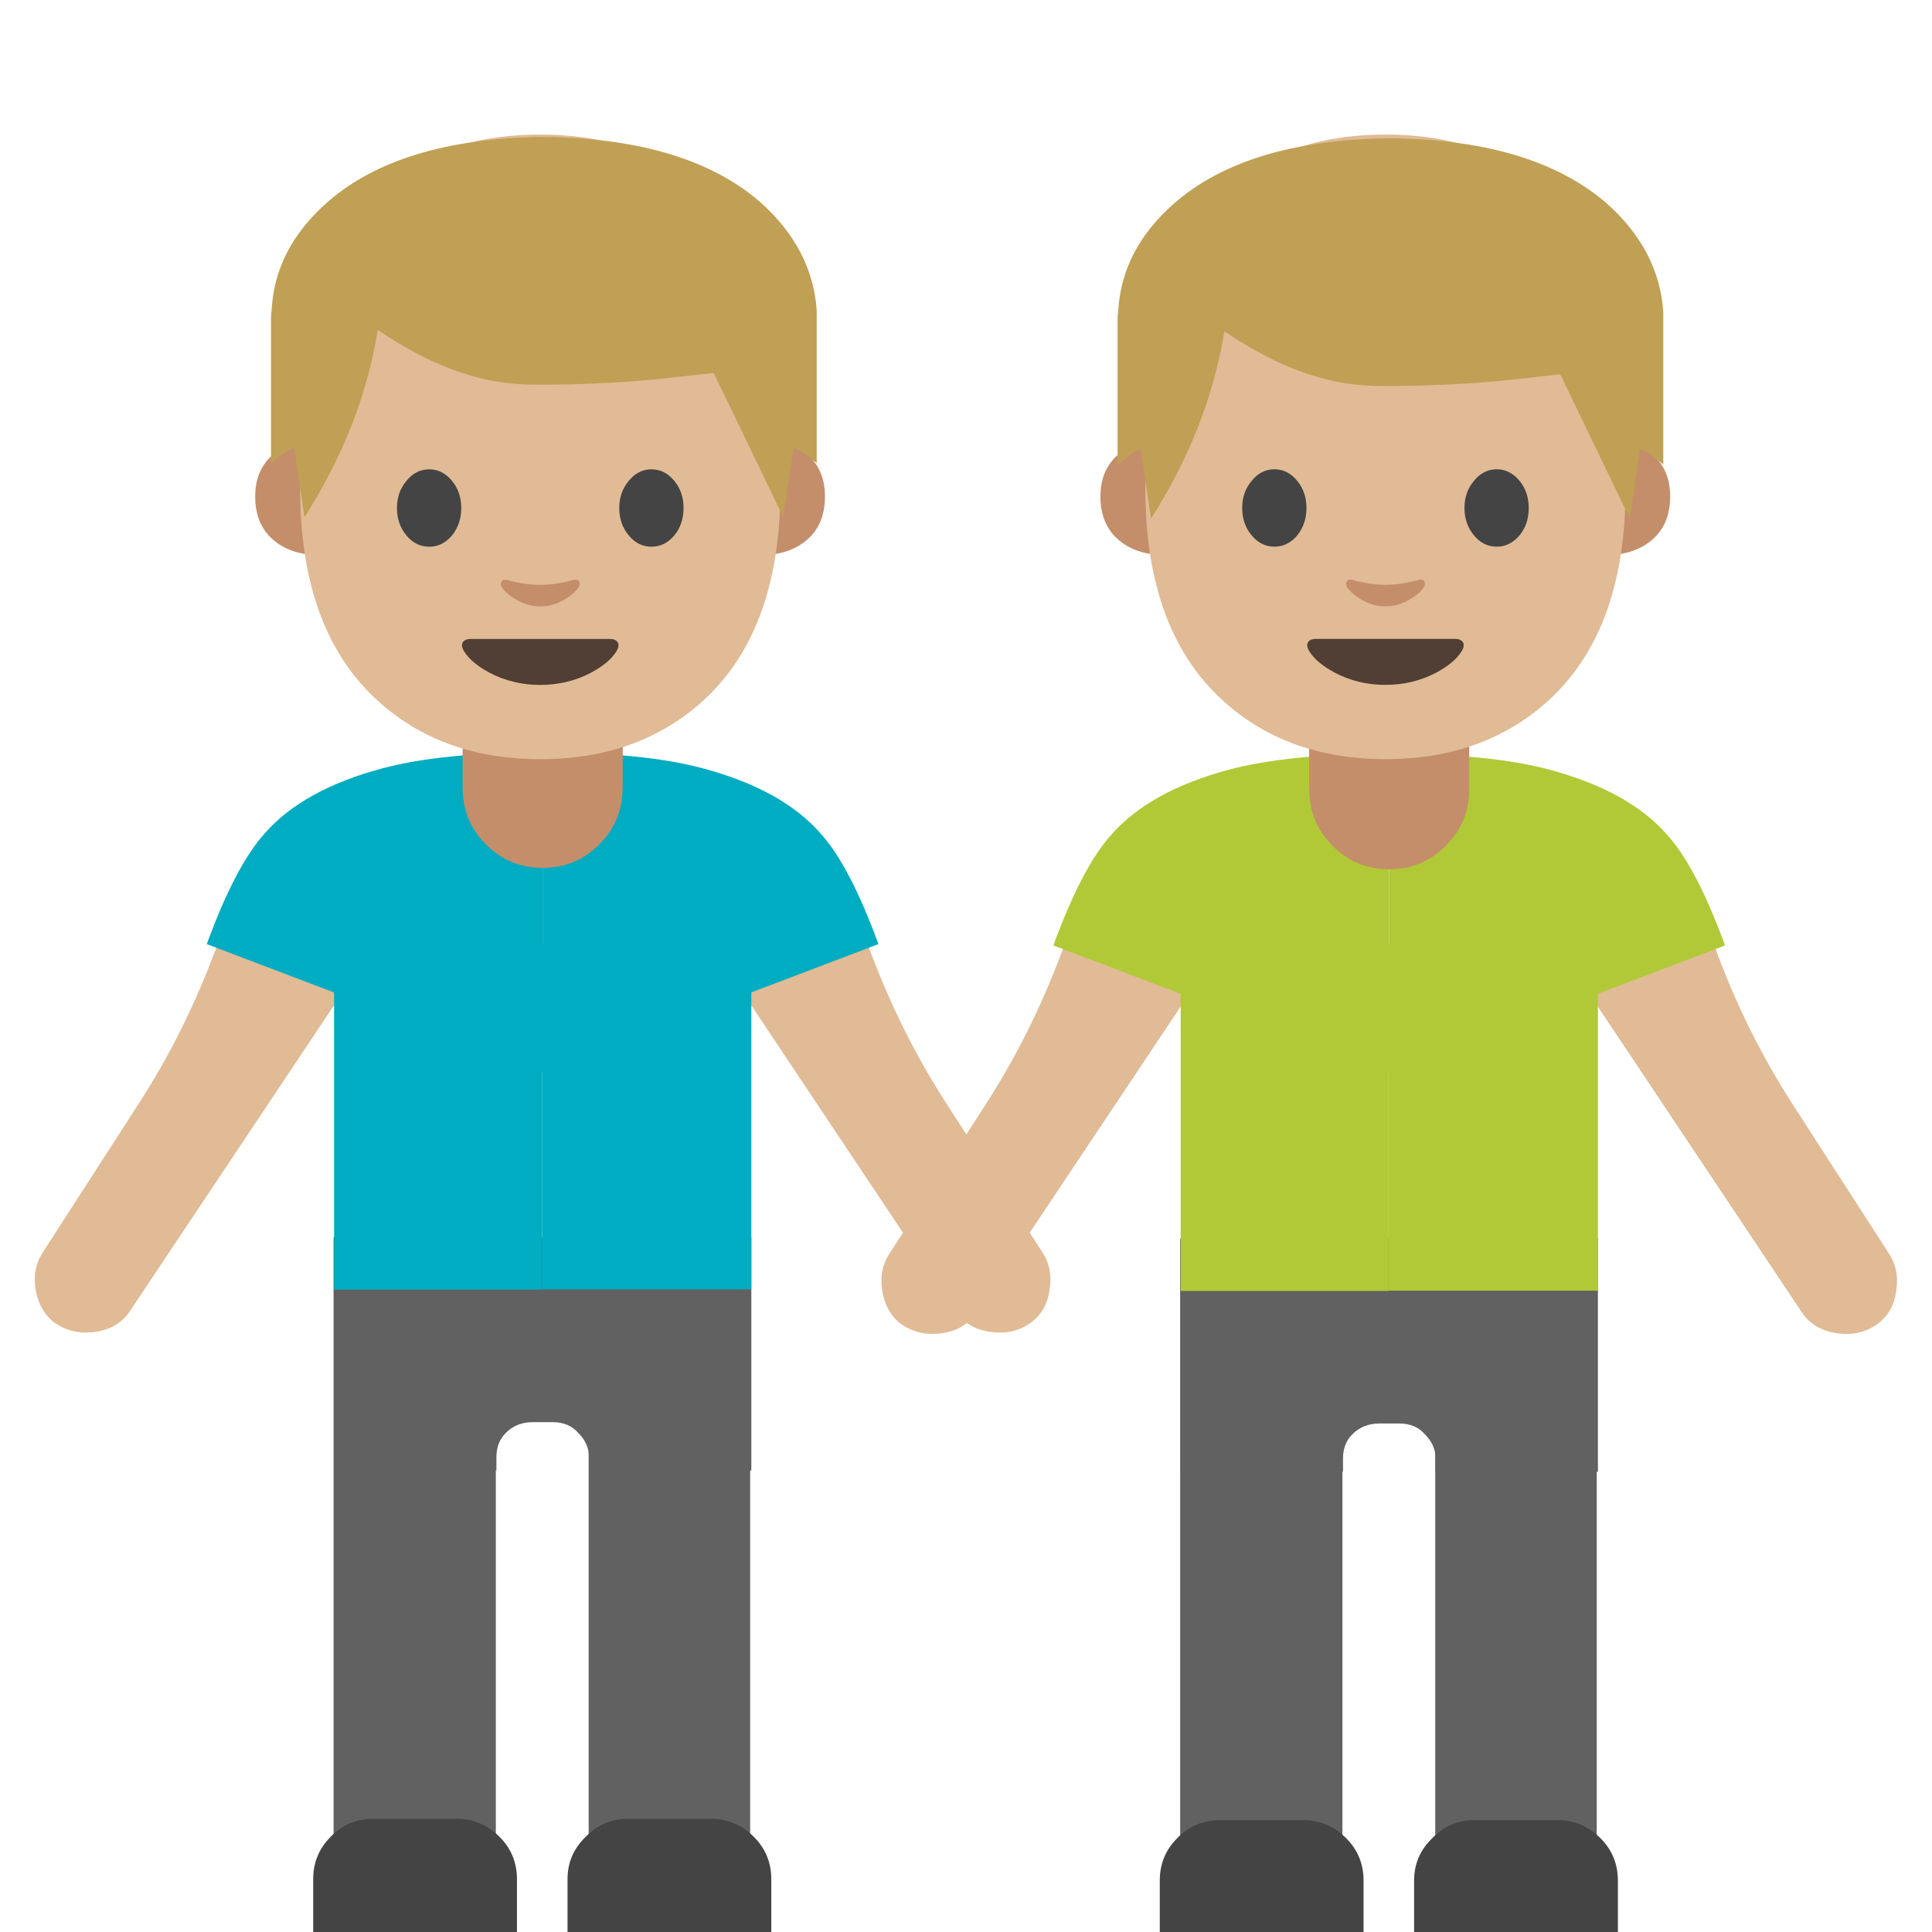
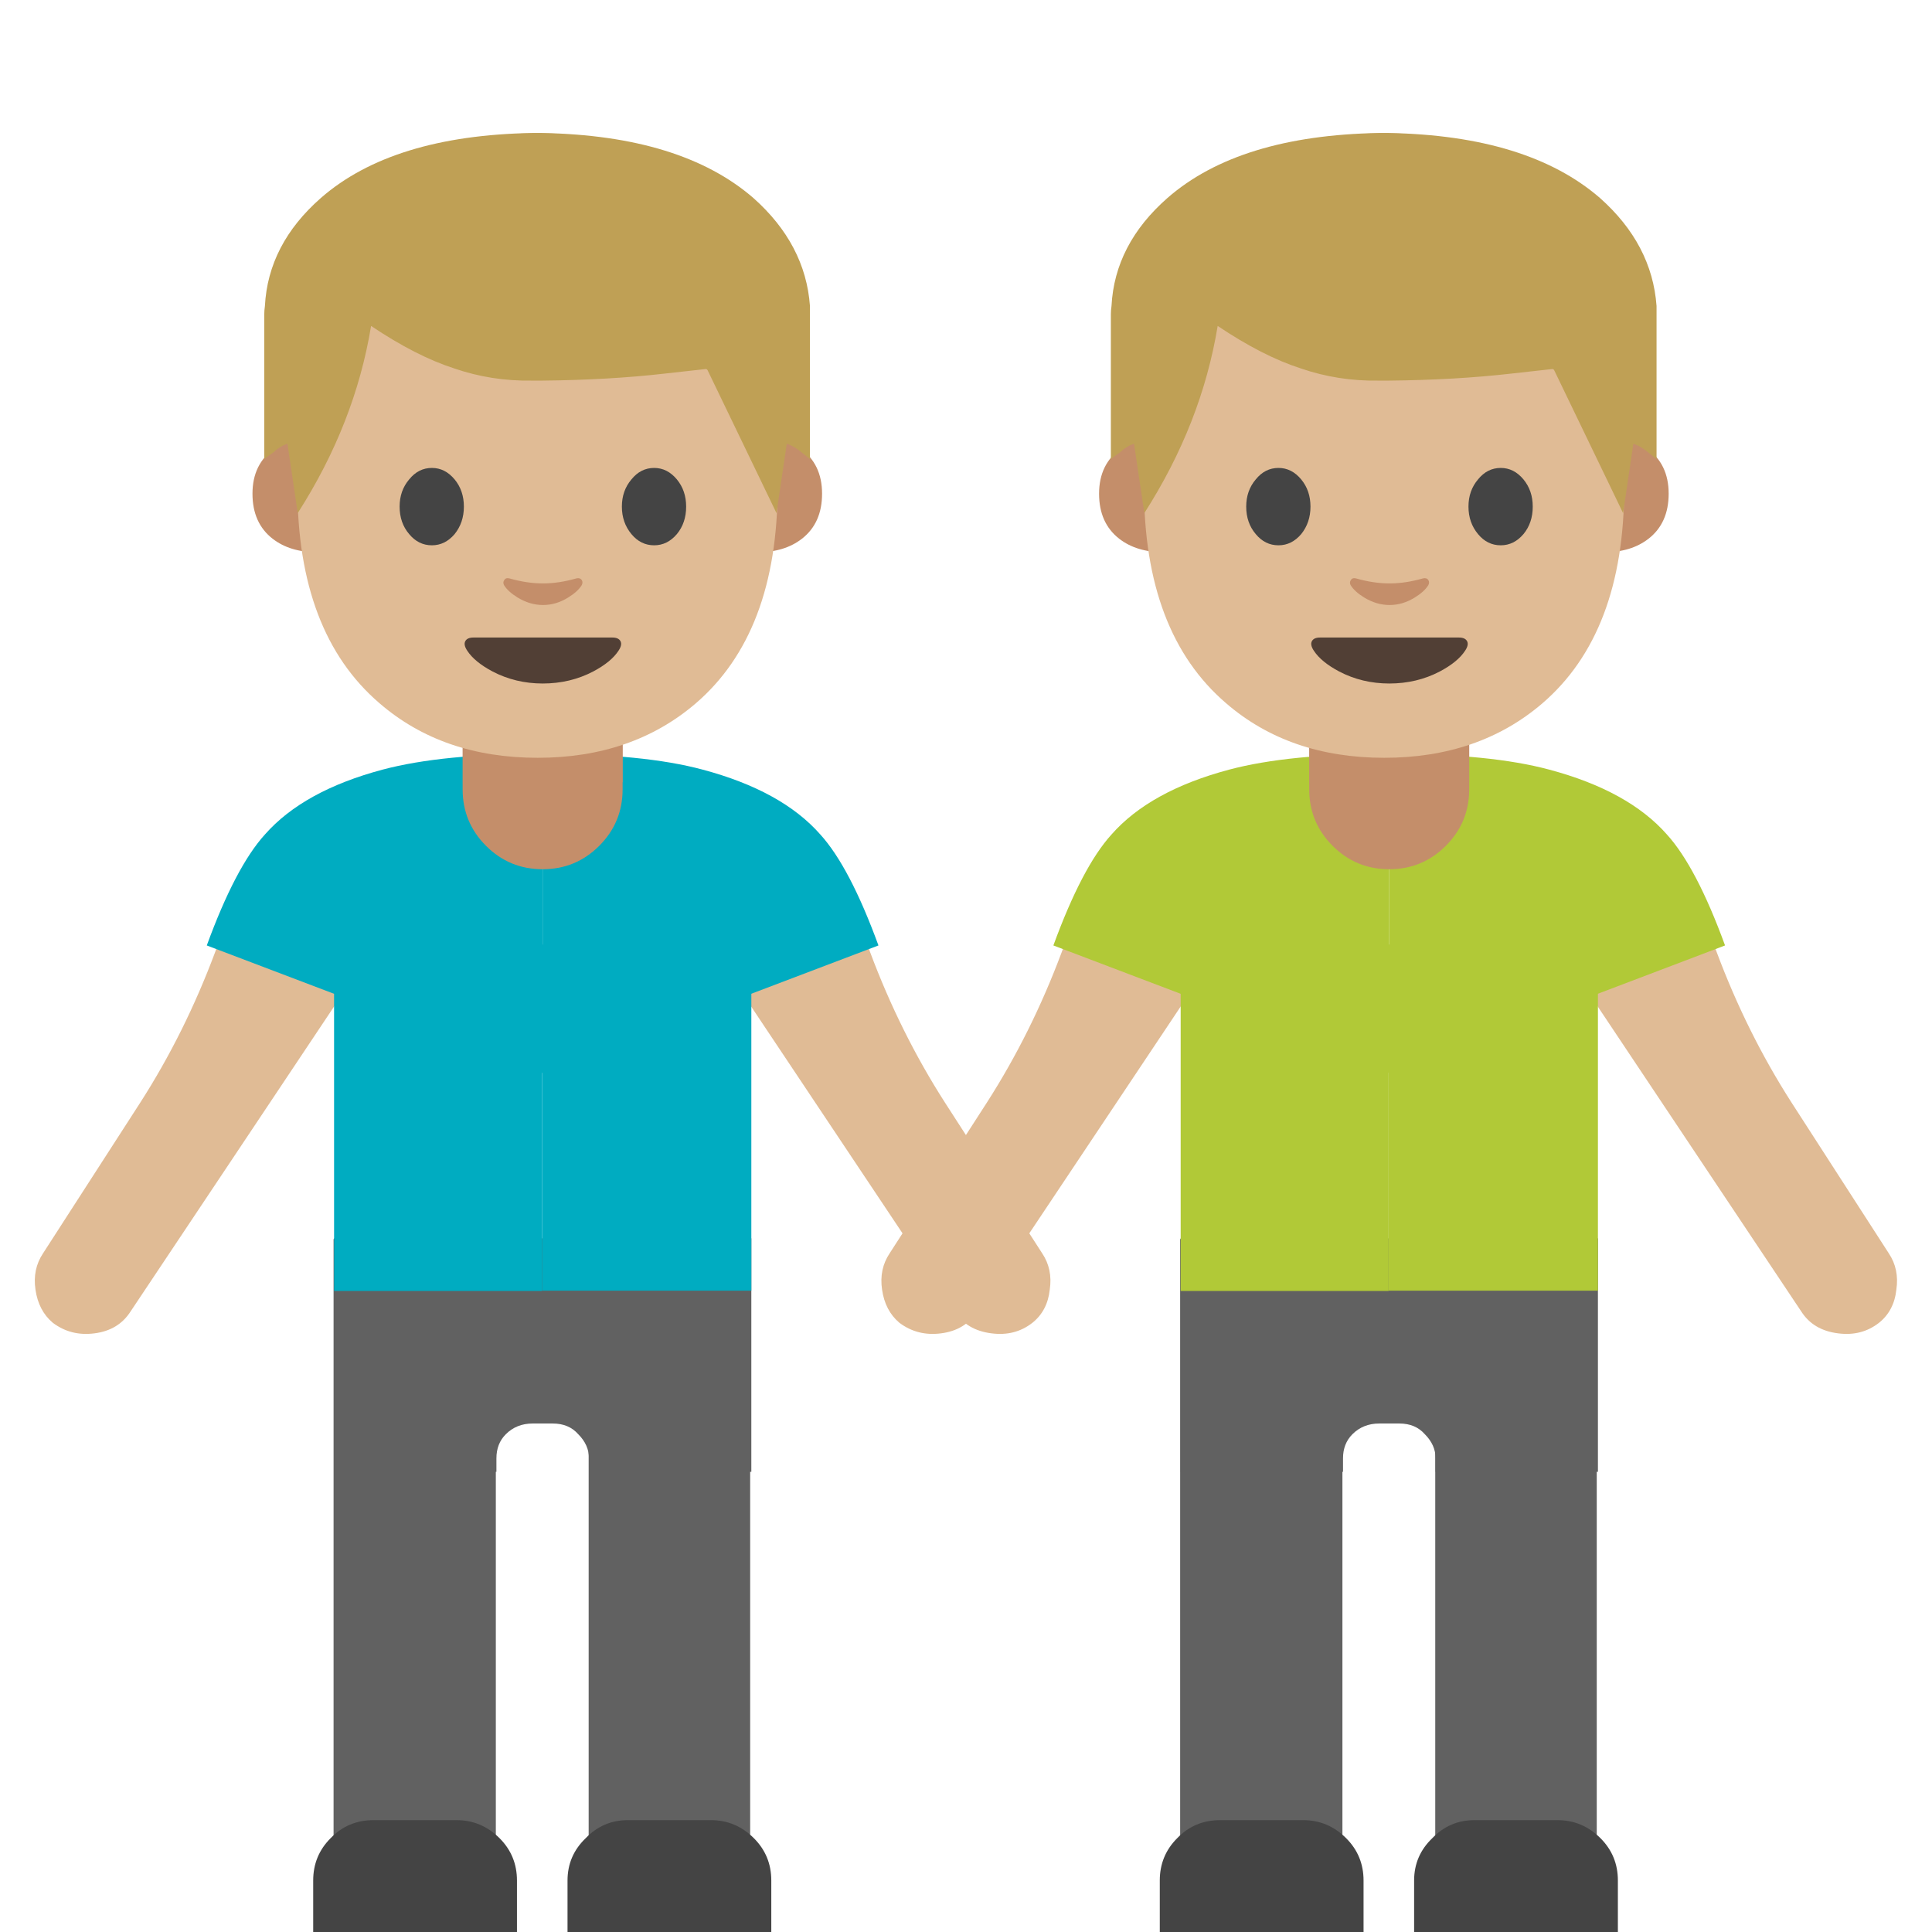
<svg xmlns="http://www.w3.org/2000/svg" xmlns:xlink="http://www.w3.org/1999/xlink" preserveAspectRatio="none" viewBox="0 0 72 72">
  <defs>
    <path id="a" fill="#E0BB95" d="M24.4 63.2l.3-4.1-9.8 2.15-.65 1.75q-2 5.35-4.95 9.95l-6.45 10q-.7 1.05-.5 2.4.2 1.4 1.15 2.2 1.2.9 2.75.7 1.6-.2 2.4-1.45L24.4 63.2z" />
    <path id="b" fill="#B1C937" d="M35.95 71V49.85q-6.65 0-10.6 1.05-5.25 1.4-7.8 4.3-1.95 2.15-3.85 7.35L35.95 71z" />
    <path id="c" fill="#E0BB95" d="M57 61.25l-9.8-2.15.3 4.1 15.75 23.6q.8 1.25 2.45 1.45 1.55.2 2.7-.7 1-.8 1.15-2.2.2-1.35-.5-2.4l-6.45-10q-2.95-4.6-4.95-9.95L57 61.25z" />
    <path id="d" fill="#B1C937" d="M35.95 49.85V71l22.25-8.45q-1.9-5.2-3.85-7.35-2.55-2.9-7.8-4.3-3.9-1.05-10.6-1.05z" />
    <path id="e" fill="#616161" d="M32.85 81.95H22.1v45.7h10.75v-45.7z" />
    <path id="f" fill="#444" d="M34.25 128v-3.5q0-1.65-1.15-2.8-1.2-1.2-2.85-1.2h-5.5q-1.7 0-2.85 1.2-1.15 1.15-1.15 2.8v3.5h13.5z" />
    <path id="g" fill="#616161" d="M49.7 81.9H39v45.75h10.7V81.9z" />
    <path id="h" fill="#444" d="M47.1 120.5h-5.5q-1.65 0-2.8 1.2-1.2 1.15-1.2 2.8v3.5h13.5v-3.5q0-1.65-1.15-2.8-1.2-1.2-2.85-1.2z" />
    <path id="i" fill="#C48E6A" d="M35.95 57.5q2.2 0 3.75-1.55 1.55-1.55 1.55-3.75v-4.5h-10.6v4.5q0 2.2 1.55 3.75 1.55 1.55 3.75 1.55z" />
    <path id="j" fill="#C48E6A" d="M18.05 29.4q1 .2 2.15.2 1.9 0 3-.5v-2.9q0-.6-.35-1.05-.4-.5-.95-.5h-3.35q-.55 0-.95.5-.35.5-.35 1.1v2.9l.8.25z" />
    <path id="k" fill="#616161" d="M28 46.1H12.45v8.7h6.05v-.5q0-.55.35-.9.4-.4 1-.4h.75q.6 0 .95.4.4.4.4.9v.5H28v-8.7z" />
    <path id="l" fill="#B1C937" d="M28 48.05v-12.9h-7.8v12.9H28z" />
    <path id="m" fill="#B1C937" d="M12.45 35.1v10.95h7.75V35.1h-7.75z" />
    <path id="n" fill="#C48E6A" d="M106.9 66.05h-3.6v20.3q4.75 0 7.85-2.4 3.6-2.8 3.6-8.05 0-5.3-3.9-8.1l-3.95-1.75z" />
    <path id="o" fill="#C48E6A" d="M24.7 66.05h-3.65l-3.9 1.75q-3.95 2.8-3.95 8.1 0 5.25 3.6 8.05 3.1 2.4 7.9 2.4v-20.3z" />
    <path id="p" fill="#E0BB95" d="M106.75 73.8q0-30.45-8.65-45.45Q87.85 10.6 64 10.6q-23.9 0-34.15 17.75-8.65 15-8.65 45.45 0 25.9 14.6 38.45Q47.05 122 64 122q16.8 0 28.1-9.65 14.65-12.55 14.65-38.55z" />
    <path id="q" fill="#444" d="M40.15 72.35q-1.7 2-1.7 4.85 0 2.9 1.7 4.9 1.65 2 4.05 2 2.35 0 4.05-2 1.65-2.05 1.65-4.9 0-2.85-1.65-4.85-1.7-2.05-4.05-2.05-2.4 0-4.05 2.05z" />
    <path id="r" fill="#444" d="M87.85 72.35q-1.7-2.05-4.05-2.05-2.4 0-4.05 2.05-1.7 2-1.7 4.85 0 2.85 1.7 4.9 1.65 2 4.05 2 2.35 0 4.05-2 1.65-2 1.65-4.9 0-2.85-1.65-4.85z" />
    <path id="s" fill="#513F35" d="M63.95 108.75q4.9 0 9-2.15 3.2-1.7 4.5-3.7.7-1.05.35-1.7-.35-.65-1.45-.65H51.6q-1.1 0-1.45.65-.35.65.35 1.7 1.3 2 4.5 3.7 4.1 2.15 8.95 2.15z" />
    <path id="t" fill="#C48E6A" d="M58 90q-.65-.15-.9.3-.3.4-.05.9.7 1.15 2.4 2.2 2.2 1.35 4.55 1.35 2.35 0 4.5-1.35 1.7-1.05 2.4-2.2.25-.5 0-.9-.3-.45-.95-.3-3.15.9-5.95.9-2.85 0-6-.9z" />
    <path id="u" fill="#BFA055" d="M57.2 19.2q-.35-4.8-4.4-8.4-5.6-4.85-16.4-5.05h-.8q-10.85.2-16.4 5.05-4.1 3.6-4.35 8.4-.05.35-.05.65V31.1q.25-.2.75-.55.3-.3.7-.5l.35-.15.8 5.4q4.45-6.95 5.7-14.55 3.5 2.35 6.45 3.3 2.9 1 6.05.95h.8q5.2-.05 9.55-.55l3.15-.35q.1 0 .15.1l5.35 11.1.8-5.4.35.15q.4.2.7.45l.75.6V19.85v-.65z" />
    <path id="v" fill="#E0BB95" d="M24.4 63.2l.3-4.1-9.8 2.15-.65 1.75q-2 5.35-4.95 9.95l-6.45 10q-.7 1.05-.5 2.4.2 1.4 1.15 2.2 1.2.9 2.75.7 1.6-.2 2.4-1.45L24.4 63.2z" />
    <path id="w" fill="#00ACC1" d="M35.95 71V49.85q-6.65 0-10.6 1.05-5.25 1.4-7.8 4.3-1.95 2.15-3.85 7.35L35.95 71z" />
    <path id="x" fill="#E0BB95" d="M57 61.25l-9.8-2.15.3 4.1 15.75 23.6q.8 1.25 2.45 1.45 1.55.2 2.7-.7 1-.8 1.15-2.2.2-1.35-.5-2.4l-6.45-10q-2.95-4.6-4.95-9.95L57 61.25z" />
    <path id="y" fill="#00ACC1" d="M35.95 49.85V71l22.25-8.45q-1.9-5.2-3.85-7.35-2.55-2.9-7.8-4.3-3.9-1.05-10.6-1.05z" />
    <path id="z" fill="#616161" d="M32.85 81.95H22.1v45.7h10.75v-45.7z" />
    <path id="A" fill="#444" d="M34.25 128v-3.5q0-1.65-1.15-2.8-1.2-1.2-2.85-1.2h-5.5q-1.7 0-2.85 1.2-1.15 1.15-1.15 2.8v3.5h13.5z" />
    <path id="B" fill="#616161" d="M49.7 81.9H39v45.75h10.7V81.9z" />
    <path id="C" fill="#444" d="M47.1 120.5h-5.5q-1.65 0-2.8 1.2-1.2 1.15-1.2 2.8v3.5h13.5v-3.5q0-1.65-1.15-2.8-1.2-1.2-2.85-1.2z" />
    <path id="D" fill="#C48E6A" d="M35.95 57.5q2.2 0 3.75-1.55 1.55-1.55 1.55-3.75v-4.5h-10.6v4.5q0 2.2 1.55 3.75 1.55 1.55 3.75 1.55z" />
    <path id="E" fill="#C48E6A" d="M18.05 29.4q1 .2 2.15.2 1.9 0 3-.5v-2.9q0-.6-.35-1.05-.4-.5-.95-.5h-3.35q-.55 0-.95.5-.35.5-.35 1.1v2.9l.8.25z" />
    <path id="F" fill="#616161" d="M28 46.1H12.45v8.7h6.05v-.5q0-.55.35-.9.4-.4 1-.4h.75q.6 0 .95.4.4.4.4.9v.5H28v-8.7z" />
    <path id="G" fill="#00ACC1" d="M28 48.05v-12.9h-7.8v12.9H28z" />
    <path id="H" fill="#00ACC1" d="M12.45 35.1v10.95h7.75V35.1h-7.75z" />
    <path id="I" fill="#C48E6A" d="M106.9 66.05h-3.6v20.3q4.75 0 7.85-2.4 3.6-2.8 3.6-8.05 0-5.3-3.9-8.1l-3.95-1.75z" />
    <path id="J" fill="#C48E6A" d="M24.7 66.05h-3.65l-3.9 1.75q-3.95 2.8-3.95 8.1 0 5.25 3.6 8.05 3.1 2.4 7.9 2.4v-20.3z" />
    <path id="K" fill="#E0BB95" d="M106.75 73.8q0-30.45-8.65-45.45Q87.85 10.6 64 10.6q-23.9 0-34.15 17.75-8.65 15-8.65 45.45 0 25.9 14.6 38.45Q47.05 122 64 122q16.8 0 28.1-9.65 14.65-12.55 14.65-38.55z" />
    <path id="L" fill="#444" d="M40.15 72.35q-1.7 2-1.7 4.85 0 2.9 1.7 4.9 1.65 2 4.05 2 2.35 0 4.05-2 1.65-2.05 1.65-4.9 0-2.85-1.65-4.85-1.7-2.05-4.05-2.05-2.4 0-4.05 2.05z" />
    <path id="M" fill="#444" d="M87.85 72.35q-1.7-2.05-4.05-2.05-2.4 0-4.05 2.05-1.7 2-1.7 4.85 0 2.85 1.7 4.9 1.65 2 4.05 2 2.35 0 4.05-2 1.65-2 1.65-4.9 0-2.85-1.65-4.85z" />
    <path id="N" fill="#513F35" d="M63.95 108.75q4.9 0 9-2.15 3.2-1.7 4.5-3.7.7-1.05.35-1.7-.35-.65-1.45-.65H51.6q-1.1 0-1.45.65-.35.65.35 1.7 1.3 2 4.5 3.7 4.1 2.15 8.95 2.15z" />
    <path id="O" fill="#C48E6A" d="M58 90q-.65-.15-.9.3-.3.4-.05.9.7 1.15 2.4 2.2 2.2 1.35 4.55 1.35 2.35 0 4.5-1.35 1.7-1.05 2.4-2.2.25-.5 0-.9-.3-.45-.95-.3-3.15.9-5.95.9-2.85 0-6-.9z" />
    <path id="P" fill="#BFA055" d="M57.2 19.2q-.35-4.8-4.4-8.4-5.6-4.85-16.4-5.05h-.8q-10.85.2-16.4 5.05-4.1 3.6-4.35 8.4-.05.35-.05.65V31.1q.25-.2.75-.55.3-.3.7-.5l.35-.15.8 5.4q4.45-6.95 5.7-14.55 3.5 2.35 6.45 3.3 2.9 1 6.05.95h.8q5.2-.05 9.55-.55l3.15-.35q.1 0 .15.1l5.35 11.1.8-5.4.35.15q.4.2.7.45l.75.6V19.85v-.65z" />
  </defs>
  <use transform="translate(31.55 .05) scale(.5625)" xlink:href="#a" />
  <use transform="translate(31.55 .05) scale(.5625)" xlink:href="#b" />
  <use transform="translate(31.55 .05) scale(.5625)" xlink:href="#c" />
  <use transform="translate(31.55 .05) scale(.5625)" xlink:href="#d" />
  <use transform="matrix(.5625 0 0 .56345 31.55 0)" xlink:href="#e" />
  <use transform="translate(31.55 .05) scale(.5625)" xlink:href="#f" />
  <use transform="translate(31.55 .1) scale(.5625)" xlink:href="#g" />
  <use transform="translate(31.55 .05) scale(.5625)" xlink:href="#h" />
  <use transform="translate(31.55 .05) scale(.5625)" xlink:href="#i" />
  <use transform="translate(31.55 .05)" xlink:href="#j" />
  <use transform="translate(31.55 .05)" xlink:href="#k" />
  <use transform="translate(31.55 .05)" xlink:href="#l" />
  <use transform="matrix(1 0 0 1.18265 31.55 -6.35)" xlink:href="#m" />
-   <use transform="matrix(.20908 0 0 .20885 38.25 2.65)" xlink:href="#n" />
-   <use transform="matrix(.20908 0 0 .20885 38.25 2.65)" xlink:href="#o" />
-   <use transform="matrix(.20918 0 0 .20895 38.25 2.8)" xlink:href="#p" />
-   <use transform="matrix(.20918 0 0 .20895 38.25 2.8)" xlink:href="#q" />
-   <use transform="matrix(.20918 0 0 .20895 38.25 2.8)" xlink:href="#r" />
-   <use transform="matrix(.20918 0 0 .20895 38.25 2.8)" xlink:href="#s" />
-   <use transform="matrix(.20918 0 0 .20895 38.25 2.8)" xlink:href="#t" />
-   <use transform="matrix(.47964 0 0 .47939 34.55 2.4)" xlink:href="#u" />
-   <use transform="scale(.5625)" xlink:href="#v" />
-   <use transform="scale(.5625)" xlink:href="#w" />
-   <use transform="scale(.5625)" xlink:href="#x" />
-   <use transform="scale(.5625)" xlink:href="#y" />
-   <use transform="matrix(.5625 0 0 .56345 0 -.05)" xlink:href="#z" />
-   <use transform="scale(.5625)" xlink:href="#A" />
-   <use transform="translate(0 .05) scale(.5625)" xlink:href="#B" />
-   <use transform="scale(.5625)" xlink:href="#C" />
-   <use transform="scale(.5625)" xlink:href="#D" />
-   <use xlink:href="#E" />
-   <use xlink:href="#F" />
-   <use xlink:href="#G" />
-   <use transform="matrix(1 0 0 1.18265 0 -6.4)" xlink:href="#H" />
-   <use transform="matrix(.2091 0 0 .20888 6.75 2.65)" xlink:href="#I" />
-   <use transform="matrix(.2091 0 0 .20888 6.75 2.65)" xlink:href="#J" />
-   <use transform="matrix(.2092 0 0 .20897 6.75 2.8)" xlink:href="#K" />
-   <use transform="matrix(.2092 0 0 .20897 6.75 2.8)" xlink:href="#L" />
-   <use transform="matrix(.2092 0 0 .20897 6.75 2.8)" xlink:href="#M" />
-   <use transform="matrix(.2092 0 0 .20897 6.75 2.8)" xlink:href="#N" />
-   <use transform="matrix(.2092 0 0 .20897 6.75 2.8)" xlink:href="#O" />
-   <use transform="matrix(.47966 0 0 .4794 3 2.35)" xlink:href="#P" />
+   <use transform="matrix(.20903 0 0 .2088 38.2 2.55)" xlink:href="#n" />
+   <use transform="matrix(.20903 0 0 .2088 38.2 2.55)" xlink:href="#o" />
+   <use transform="matrix(.20917 0 0 .20894 38.2 2.75)" xlink:href="#p" />
+   <use transform="matrix(.20917 0 0 .20894 38.4 2.75)" xlink:href="#q" />
+   <use transform="matrix(.20917 0 0 .20894 38.4 2.75)" xlink:href="#r" />
+   <use transform="matrix(.20917 0 0 .20894 38.4 2.75)" xlink:href="#s" />
+   <use transform="matrix(.20917 0 0 .20894 38.4 2.75)" xlink:href="#t" />
+   <use transform="matrix(.47963 0 0 .47937 34.3 2.2)" xlink:href="#u" />
+   <use transform="translate(0 .05) scale(.5625)" xlink:href="#v" />
+   <use transform="translate(0 .05) scale(.5625)" xlink:href="#w" />
+   <use transform="translate(0 .05) scale(.5625)" xlink:href="#x" />
+   <use transform="translate(0 .05) scale(.5625)" xlink:href="#y" />
+   <use transform="scale(.5625 .56345)" xlink:href="#z" />
+   <use transform="translate(0 .05) scale(.5625)" xlink:href="#A" />
+   <use transform="translate(0 .1) scale(.5625)" xlink:href="#B" />
+   <use transform="translate(0 .05) scale(.5625)" xlink:href="#C" />
+   <use transform="translate(0 .05) scale(.5625)" xlink:href="#D" />
+   <use transform="translate(0 .05)" xlink:href="#E" />
+   <use transform="translate(0 .05)" xlink:href="#F" />
+   <use transform="translate(0 .05)" xlink:href="#G" />
+   <use transform="matrix(1 0 0 1.18265 0 -6.35)" xlink:href="#H" />
+   <use transform="matrix(.20903 0 0 .2088 6.65 2.55)" xlink:href="#I" />
+   <use transform="matrix(.20903 0 0 .2088 6.65 2.55)" xlink:href="#J" />
+   <use transform="matrix(.20917 0 0 .20894 6.65 2.75)" xlink:href="#K" />
+   <use transform="matrix(.20917 0 0 .20894 6.85 2.75)" xlink:href="#L" />
+   <use transform="matrix(.20917 0 0 .20894 6.85 2.75)" xlink:href="#M" />
+   <use transform="matrix(.20917 0 0 .20894 6.85 2.75)" xlink:href="#N" />
+   <use transform="matrix(.20917 0 0 .20894 6.85 2.75)" xlink:href="#O" />
+   <use transform="matrix(.47963 0 0 .47937 2.75 2.2)" xlink:href="#P" />
</svg>
